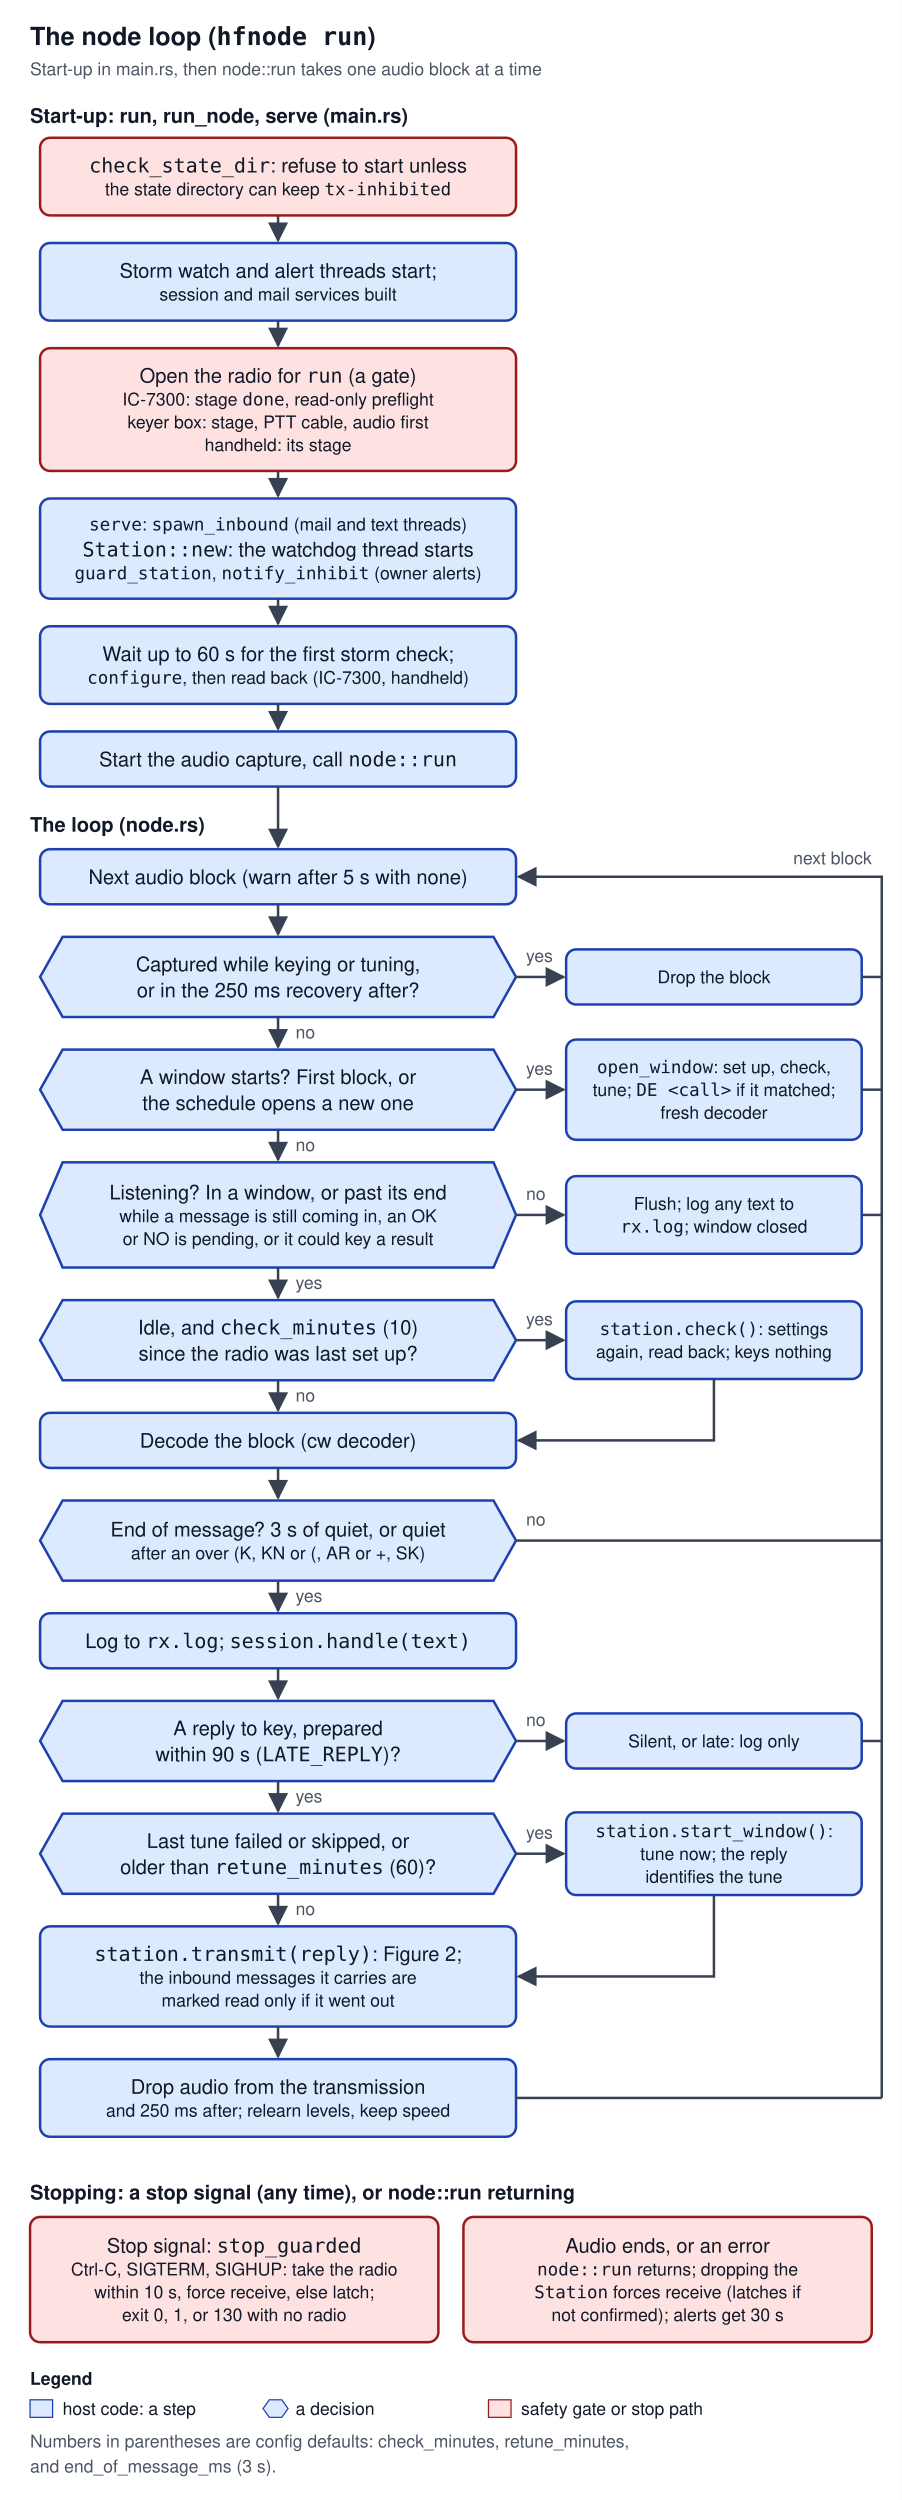
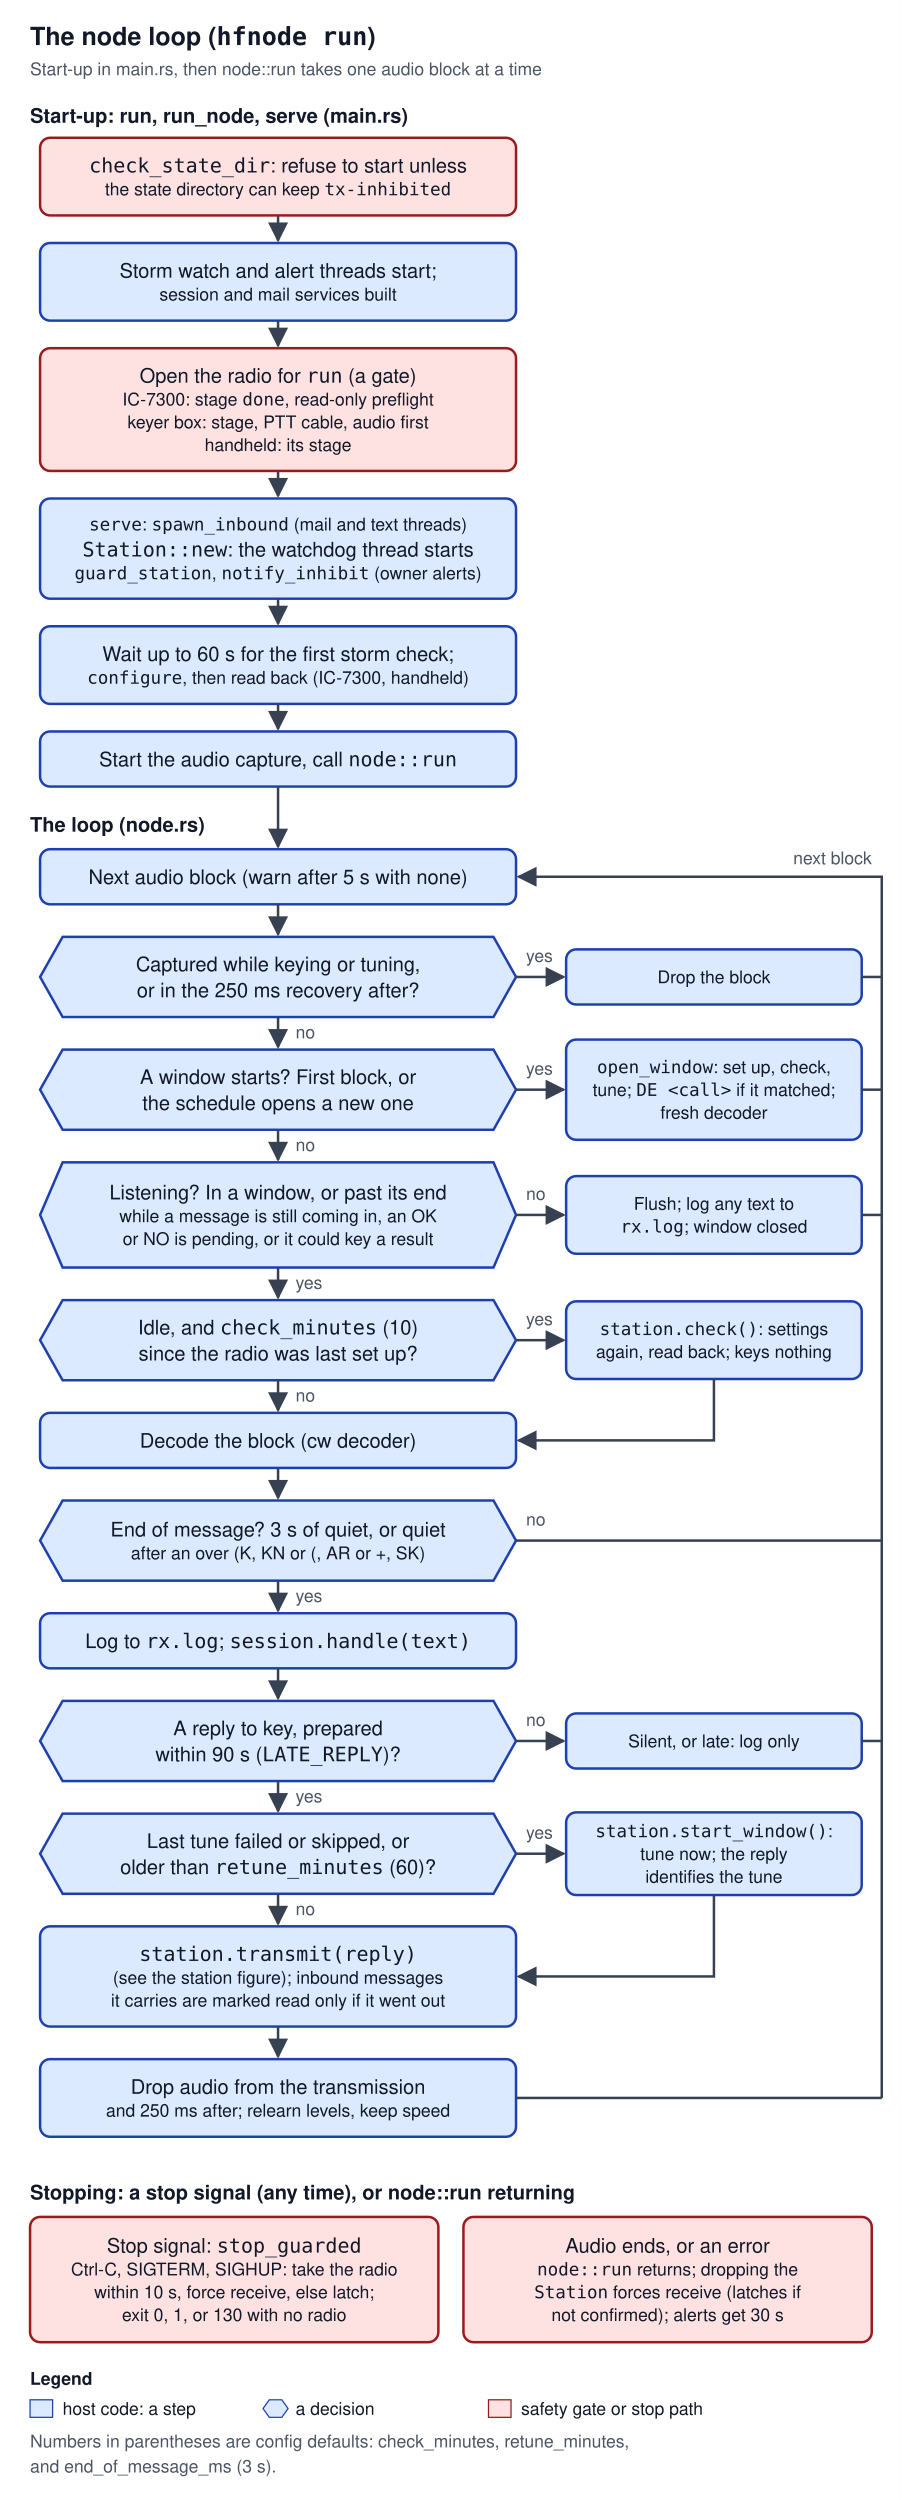
<svg xmlns="http://www.w3.org/2000/svg" viewBox="0 0 720 1996" width="720" height="1996" font-family="Helvetica, Arial, 'Liberation Sans', sans-serif" font-size="16" fill="#111827">
  <defs>
    <marker id="k05loop-arrow" viewBox="0 0 10 10" refX="9" refY="5" markerWidth="8" markerHeight="8" orient="auto-start-reverse">
      <path d="M0,0 L10,5 L0,10 z" fill="#374151" />
    </marker>
  </defs>
  <rect x="0" y="0" width="720" height="1996" fill="#ffffff" />
  <text x="24" y="36" text-anchor="start" font-size="20" fill="#111827" font-weight="bold">The node loop (<tspan font-family="Menlo, Consolas, 'DejaVu Sans Mono', monospace">hfnode run</tspan>)</text>
  <text x="24" y="60" text-anchor="start" font-size="14" fill="#4b5563">Start-up in main.rs, then node::run takes one audio block at a time</text>
  <text x="24" y="98" text-anchor="start" font-size="16" fill="#111827" font-weight="bold">Start-up: run, run_node, serve (main.rs)</text>
  <rect x="32" y="110" width="380" height="62" rx="8" fill="#fee2e2" stroke="#991b1b" stroke-width="2" />
  <text x="222" y="137.7" text-anchor="middle" font-size="16" fill="#111827">
    <tspan font-family="Menlo, Consolas, 'DejaVu Sans Mono', monospace">check_state_dir</tspan>: refuse to start unless</text>
  <text x="222" y="155.9" text-anchor="middle" font-size="14" fill="#111827">the state directory can keep <tspan font-family="Menlo, Consolas, 'DejaVu Sans Mono', monospace">tx-inhibited</tspan>
  </text>
  <path d="M222,172 L222,192" fill="none" stroke="#374151" stroke-width="2" marker-end="url(#k05loop-arrow)" />
  <rect x="32" y="194" width="380" height="62" rx="8" fill="#dbeafe" stroke="#1e40af" stroke-width="2" />
  <text x="222" y="221.7" text-anchor="middle" font-size="16" fill="#111827">Storm watch and alert threads start;</text>
  <text x="222" y="239.9" text-anchor="middle" font-size="14" fill="#111827">session and mail services built</text>
  <path d="M222,256 L222,276" fill="none" stroke="#374151" stroke-width="2" marker-end="url(#k05loop-arrow)" />
  <rect x="32" y="278" width="380" height="98" rx="8" fill="#fee2e2" stroke="#991b1b" stroke-width="2" />
  <text x="222" y="305.5" text-anchor="middle" font-size="16" fill="#111827">Open the radio for <tspan font-family="Menlo, Consolas, 'DejaVu Sans Mono', monospace">run</tspan> (a gate)</text>
  <text x="222" y="323.7" text-anchor="middle" font-size="14" fill="#111827">IC-7300: stage <tspan font-family="Menlo, Consolas, 'DejaVu Sans Mono', monospace">done</tspan>, read-only preflight</text>
  <text x="222" y="341.9" text-anchor="middle" font-size="14" fill="#111827">keyer box: stage, PTT cable, audio first</text>
  <text x="222" y="360.1" text-anchor="middle" font-size="14" fill="#111827">handheld: its stage</text>
  <path d="M222,376 L222,396" fill="none" stroke="#374151" stroke-width="2" marker-end="url(#k05loop-arrow)" />
  <rect x="32" y="398" width="380" height="80" rx="8" fill="#dbeafe" stroke="#1e40af" stroke-width="2" />
  <text x="222" y="423.5" text-anchor="middle" font-size="14" fill="#111827">
    <tspan font-family="Menlo, Consolas, 'DejaVu Sans Mono', monospace">serve</tspan>: <tspan font-family="Menlo, Consolas, 'DejaVu Sans Mono', monospace">spawn_inbound</tspan> (mail and text threads)</text>
  <text x="222" y="444.3" text-anchor="middle" font-size="16" fill="#111827">
    <tspan font-family="Menlo, Consolas, 'DejaVu Sans Mono', monospace">Station::new</tspan>: the watchdog thread starts</text>
  <text x="222" y="462.5" text-anchor="middle" font-size="14" fill="#111827">
    <tspan font-family="Menlo, Consolas, 'DejaVu Sans Mono', monospace">guard_station</tspan>, <tspan font-family="Menlo, Consolas, 'DejaVu Sans Mono', monospace">notify_inhibit</tspan> (owner alerts)</text>
  <path d="M222,478 L222,498" fill="none" stroke="#374151" stroke-width="2" marker-end="url(#k05loop-arrow)" />
  <rect x="32" y="500" width="380" height="62" rx="8" fill="#dbeafe" stroke="#1e40af" stroke-width="2" />
  <text x="222" y="527.7" text-anchor="middle" font-size="16" fill="#111827">Wait up to 60 s for the first storm check;</text>
  <text x="222" y="545.9" text-anchor="middle" font-size="14" fill="#111827">
    <tspan font-family="Menlo, Consolas, 'DejaVu Sans Mono', monospace">configure</tspan>, then read back (IC-7300, handheld)</text>
  <path d="M222,562 L222,582" fill="none" stroke="#374151" stroke-width="2" marker-end="url(#k05loop-arrow)" />
  <rect x="32" y="584" width="380" height="44" rx="8" fill="#dbeafe" stroke="#1e40af" stroke-width="2" />
  <text x="222" y="611.8" text-anchor="middle" font-size="16" fill="#111827">Start the audio capture, call <tspan font-family="Menlo, Consolas, 'DejaVu Sans Mono', monospace">node::run</tspan>
  </text>
  <text x="24" y="664" text-anchor="start" font-size="16" fill="#111827" font-weight="bold">The loop (node.rs)</text>
  <path d="M222,628 L222,676" fill="none" stroke="#374151" stroke-width="2" marker-end="url(#k05loop-arrow)" />
  <rect x="32" y="678" width="380" height="44" rx="8" fill="#dbeafe" stroke="#1e40af" stroke-width="2" />
  <text x="222" y="705.8" text-anchor="middle" font-size="16" fill="#111827">Next audio block (warn after 5 s with none)</text>
  <path d="M222,722 L222,746" fill="none" stroke="#374151" stroke-width="2" marker-end="url(#k05loop-arrow)" />
  <polygon points="32,780 50,748 394,748 412,780 394,812 50,812" fill="#dbeafe" stroke="#1e40af" stroke-width="2" />
  <text x="222" y="775.4" text-anchor="middle" font-size="16" fill="#111827">Captured while keying or tuning,</text>
  <text x="222" y="796.2" text-anchor="middle" font-size="16" fill="#111827">or in the 250 ms recovery after?</text>
  <rect x="452" y="758" width="236" height="44" rx="8" fill="#dbeafe" stroke="#1e40af" stroke-width="2" />
  <text x="570" y="785" text-anchor="middle" font-size="14" fill="#111827">Drop the block</text>
  <path d="M412,780 L450,780" fill="none" stroke="#374151" stroke-width="2" marker-end="url(#k05loop-arrow)" />
  <text x="420" y="768" text-anchor="start" font-size="14" fill="#4b5563">yes</text>
  <path d="M688,780 L704,780" fill="none" stroke="#374151" stroke-width="2" />
  <text x="236" y="829" text-anchor="start" font-size="14" fill="#4b5563">no</text>
  <path d="M222,812 L222,836" fill="none" stroke="#374151" stroke-width="2" marker-end="url(#k05loop-arrow)" />
  <polygon points="32,870 50,838 394,838 412,870 394,902 50,902" fill="#dbeafe" stroke="#1e40af" stroke-width="2" />
  <text x="222" y="865.4" text-anchor="middle" font-size="16" fill="#111827">A window starts? First block, or</text>
  <text x="222" y="886.2" text-anchor="middle" font-size="16" fill="#111827">the schedule opens a new one</text>
  <rect x="452" y="830" width="236" height="80" rx="8" fill="#dbeafe" stroke="#1e40af" stroke-width="2" />
  <text x="570" y="856.8" text-anchor="middle" font-size="14" fill="#111827">
    <tspan font-family="Menlo, Consolas, 'DejaVu Sans Mono', monospace">open_window</tspan>: set up, check,</text>
  <text x="570" y="875" text-anchor="middle" font-size="14" fill="#111827">tune; <tspan font-family="Menlo, Consolas, 'DejaVu Sans Mono', monospace">DE &lt;call&gt;</tspan> if it matched;</text>
  <text x="570" y="893.2" text-anchor="middle" font-size="14" fill="#111827">fresh decoder</text>
  <path d="M412,870 L450,870" fill="none" stroke="#374151" stroke-width="2" marker-end="url(#k05loop-arrow)" />
  <text x="420" y="858" text-anchor="start" font-size="14" fill="#4b5563">yes</text>
  <path d="M688,870 L704,870" fill="none" stroke="#374151" stroke-width="2" />
  <text x="236" y="919" text-anchor="start" font-size="14" fill="#4b5563">no</text>
  <path d="M222,902 L222,926" fill="none" stroke="#374151" stroke-width="2" marker-end="url(#k05loop-arrow)" />
  <polygon points="32,970 50,928 394,928 412,970 394,1012 50,1012" fill="#dbeafe" stroke="#1e40af" stroke-width="2" />
  <text x="222" y="957.6" text-anchor="middle" font-size="16" fill="#111827">Listening? In a window, or past its end</text>
  <text x="222" y="975.8" text-anchor="middle" font-size="14" fill="#111827">while a message is still coming in, an OK</text>
  <text x="222" y="994" text-anchor="middle" font-size="14" fill="#111827">or NO is pending, or it could key a result</text>
  <rect x="452" y="939" width="236" height="62" rx="8" fill="#dbeafe" stroke="#1e40af" stroke-width="2" />
  <text x="570" y="965.9" text-anchor="middle" font-size="14" fill="#111827">Flush; log any text to</text>
  <text x="570" y="984.1" text-anchor="middle" font-size="14" fill="#111827">
    <tspan font-family="Menlo, Consolas, 'DejaVu Sans Mono', monospace">rx.log</tspan>; window closed</text>
  <path d="M412,970 L450,970" fill="none" stroke="#374151" stroke-width="2" marker-end="url(#k05loop-arrow)" />
  <text x="420" y="958" text-anchor="start" font-size="14" fill="#4b5563">no</text>
  <path d="M688,970 L704,970" fill="none" stroke="#374151" stroke-width="2" />
  <text x="236" y="1029" text-anchor="start" font-size="14" fill="#4b5563">yes</text>
  <path d="M222,1012 L222,1036" fill="none" stroke="#374151" stroke-width="2" marker-end="url(#k05loop-arrow)" />
  <polygon points="32,1070 50,1038 394,1038 412,1070 394,1102 50,1102" fill="#dbeafe" stroke="#1e40af" stroke-width="2" />
  <text x="222" y="1065.4" text-anchor="middle" font-size="16" fill="#111827">Idle, and <tspan font-family="Menlo, Consolas, 'DejaVu Sans Mono', monospace">check_minutes</tspan> (10)</text>
  <text x="222" y="1086.2" text-anchor="middle" font-size="16" fill="#111827">since the radio was last set up?</text>
  <rect x="452" y="1039" width="236" height="62" rx="8" fill="#dbeafe" stroke="#1e40af" stroke-width="2" />
  <text x="570" y="1065.9" text-anchor="middle" font-size="14" fill="#111827">
    <tspan font-family="Menlo, Consolas, 'DejaVu Sans Mono', monospace">station.check()</tspan>: settings</text>
  <text x="570" y="1084.1" text-anchor="middle" font-size="14" fill="#111827">again, read back; keys nothing</text>
  <path d="M412,1070 L450,1070" fill="none" stroke="#374151" stroke-width="2" marker-end="url(#k05loop-arrow)" />
  <text x="420" y="1058" text-anchor="start" font-size="14" fill="#4b5563">yes</text>
  <text x="236" y="1119" text-anchor="start" font-size="14" fill="#4b5563">no</text>
  <path d="M222,1102 L222,1126" fill="none" stroke="#374151" stroke-width="2" marker-end="url(#k05loop-arrow)" />
  <path d="M570,1101 L570,1150 L414,1150" fill="none" stroke="#374151" stroke-width="2" marker-end="url(#k05loop-arrow)" />
  <rect x="32" y="1128" width="380" height="44" rx="8" fill="#dbeafe" stroke="#1e40af" stroke-width="2" />
  <text x="222" y="1155.8" text-anchor="middle" font-size="16" fill="#111827">Decode the block (cw decoder)</text>
  <path d="M222,1172 L222,1196" fill="none" stroke="#374151" stroke-width="2" marker-end="url(#k05loop-arrow)" />
  <polygon points="32,1230 50,1198 394,1198 412,1230 394,1262 50,1262" fill="#dbeafe" stroke="#1e40af" stroke-width="2" />
  <text x="222" y="1226.7" text-anchor="middle" font-size="16" fill="#111827">End of message? 3 s of quiet, or quiet</text>
  <text x="222" y="1244.9" text-anchor="middle" font-size="14" fill="#111827">after an over (K, KN or (, AR or +, SK)</text>
  <path d="M412,1230 L704,1230" fill="none" stroke="#374151" stroke-width="2" />
  <text x="420" y="1218" text-anchor="start" font-size="14" fill="#4b5563">no</text>
  <text x="236" y="1279" text-anchor="start" font-size="14" fill="#4b5563">yes</text>
  <path d="M222,1262 L222,1286" fill="none" stroke="#374151" stroke-width="2" marker-end="url(#k05loop-arrow)" />
  <rect x="32" y="1288" width="380" height="44" rx="8" fill="#dbeafe" stroke="#1e40af" stroke-width="2" />
  <text x="222" y="1315.8" text-anchor="middle" font-size="16" fill="#111827">Log to <tspan font-family="Menlo, Consolas, 'DejaVu Sans Mono', monospace">rx.log</tspan>; <tspan font-family="Menlo, Consolas, 'DejaVu Sans Mono', monospace">session.handle(text)</tspan>
  </text>
  <path d="M222,1332 L222,1356" fill="none" stroke="#374151" stroke-width="2" marker-end="url(#k05loop-arrow)" />
  <polygon points="32,1390 50,1358 394,1358 412,1390 394,1422 50,1422" fill="#dbeafe" stroke="#1e40af" stroke-width="2" />
  <text x="222" y="1385.4" text-anchor="middle" font-size="16" fill="#111827">A reply to key, prepared</text>
  <text x="222" y="1406.2" text-anchor="middle" font-size="16" fill="#111827">within 90 s (<tspan font-family="Menlo, Consolas, 'DejaVu Sans Mono', monospace">LATE_REPLY</tspan>)?</text>
  <rect x="452" y="1368" width="236" height="44" rx="8" fill="#dbeafe" stroke="#1e40af" stroke-width="2" />
  <text x="570" y="1395" text-anchor="middle" font-size="14" fill="#111827">Silent, or late: log only</text>
  <path d="M412,1390 L450,1390" fill="none" stroke="#374151" stroke-width="2" marker-end="url(#k05loop-arrow)" />
  <text x="420" y="1378" text-anchor="start" font-size="14" fill="#4b5563">no</text>
  <path d="M688,1390 L704,1390" fill="none" stroke="#374151" stroke-width="2" />
  <text x="236" y="1439" text-anchor="start" font-size="14" fill="#4b5563">yes</text>
  <path d="M222,1422 L222,1446" fill="none" stroke="#374151" stroke-width="2" marker-end="url(#k05loop-arrow)" />
  <polygon points="32,1480 50,1448 394,1448 412,1480 394,1512 50,1512" fill="#dbeafe" stroke="#1e40af" stroke-width="2" />
  <text x="222" y="1475.4" text-anchor="middle" font-size="16" fill="#111827">Last tune failed or skipped, or</text>
  <text x="222" y="1496.2" text-anchor="middle" font-size="16" fill="#111827">older than <tspan font-family="Menlo, Consolas, 'DejaVu Sans Mono', monospace">retune_minutes</tspan> (60)?</text>
  <rect x="452" y="1447" width="236" height="66" rx="8" fill="#dbeafe" stroke="#1e40af" stroke-width="2" />
  <text x="570" y="1466.8" text-anchor="middle" font-size="14" fill="#111827">
    <tspan font-family="Menlo, Consolas, 'DejaVu Sans Mono', monospace">station.start_window()</tspan>:</text>
  <text x="570" y="1485" text-anchor="middle" font-size="14" fill="#111827">tune now; the reply</text>
  <text x="570" y="1503.2" text-anchor="middle" font-size="14" fill="#111827">identifies the tune</text>
  <path d="M412,1480 L450,1480" fill="none" stroke="#374151" stroke-width="2" marker-end="url(#k05loop-arrow)" />
  <text x="420" y="1468" text-anchor="start" font-size="14" fill="#4b5563">yes</text>
  <text x="236" y="1529" text-anchor="start" font-size="14" fill="#4b5563">no</text>
  <path d="M222,1512 L222,1536" fill="none" stroke="#374151" stroke-width="2" marker-end="url(#k05loop-arrow)" />
  <path d="M570,1513 L570,1578 L414,1578" fill="none" stroke="#374151" stroke-width="2" marker-end="url(#k05loop-arrow)" />
  <rect x="32" y="1538" width="380" height="80" rx="8" fill="#dbeafe" stroke="#1e40af" stroke-width="2" />
  <text x="222" y="1565.6" text-anchor="middle" font-size="16" fill="#111827">
-     <tspan font-family="Menlo, Consolas, 'DejaVu Sans Mono', monospace">station.transmit(reply)</tspan>: Figure 2;</text>
-   <text x="222" y="1583.8" text-anchor="middle" font-size="14" fill="#111827">the inbound messages it carries are</text>
-   <text x="222" y="1602" text-anchor="middle" font-size="14" fill="#111827">marked read only if it went out</text>
+     <tspan font-family="Menlo, Consolas, 'DejaVu Sans Mono', monospace">station.transmit(reply)</tspan>
+   </text>
+   <text x="222" y="1583.8" text-anchor="middle" font-size="14" fill="#111827">(see the station figure); inbound messages</text>
+   <text x="222" y="1602" text-anchor="middle" font-size="14" fill="#111827">it carries are marked read only if it went out</text>
  <path d="M222,1618 L222,1642" fill="none" stroke="#374151" stroke-width="2" marker-end="url(#k05loop-arrow)" />
  <rect x="32" y="1644" width="380" height="62" rx="8" fill="#dbeafe" stroke="#1e40af" stroke-width="2" />
  <text x="222" y="1671.7" text-anchor="middle" font-size="16" fill="#111827">Drop audio from the transmission</text>
  <text x="222" y="1689.9" text-anchor="middle" font-size="14" fill="#111827">and 250 ms after; relearn levels, keep speed</text>
  <path d="M412,1675 L704,1675" fill="none" stroke="#374151" stroke-width="2" />
  <path d="M704,1675 L704,700 L414,700" fill="none" stroke="#374151" stroke-width="2" marker-end="url(#k05loop-arrow)" />
  <text x="696" y="690" text-anchor="end" font-size="14" fill="#4b5563">next block</text>
  <text x="24" y="1756" text-anchor="start" font-size="16" fill="#111827" font-weight="bold">Stopping: a stop signal (any time), or node::run returning</text>
  <rect x="24" y="1770" width="326" height="100" rx="8" fill="#fee2e2" stroke="#991b1b" stroke-width="2" />
  <text x="187" y="1798.5" text-anchor="middle" font-size="16" fill="#111827">Stop signal: <tspan font-family="Menlo, Consolas, 'DejaVu Sans Mono', monospace">stop_guarded</tspan>
  </text>
  <text x="187" y="1816.7" text-anchor="middle" font-size="14" fill="#111827">Ctrl-C, SIGTERM, SIGHUP: take the radio</text>
  <text x="187" y="1834.9" text-anchor="middle" font-size="14" fill="#111827">within 10 s, force receive, else latch;</text>
  <text x="187" y="1853.1" text-anchor="middle" font-size="14" fill="#111827">exit 0, 1, or 130 with no radio</text>
  <rect x="370" y="1770" width="326" height="100" rx="8" fill="#fee2e2" stroke="#991b1b" stroke-width="2" />
  <text x="533" y="1798.5" text-anchor="middle" font-size="16" fill="#111827">Audio ends, or an error</text>
  <text x="533" y="1816.7" text-anchor="middle" font-size="14" fill="#111827">
    <tspan font-family="Menlo, Consolas, 'DejaVu Sans Mono', monospace">node::run</tspan> returns; dropping the</text>
  <text x="533" y="1834.9" text-anchor="middle" font-size="14" fill="#111827">
    <tspan font-family="Menlo, Consolas, 'DejaVu Sans Mono', monospace">Station</tspan> forces receive (latches if</text>
  <text x="533" y="1853.1" text-anchor="middle" font-size="14" fill="#111827">not confirmed); alerts get 30 s</text>
  <text x="24" y="1904" text-anchor="start" font-size="14" fill="#111827" font-weight="bold">Legend</text>
  <rect x="24" y="1916" width="18" height="14" rx="0" fill="#dbeafe" stroke="#1e40af" stroke-width="1" />
  <text x="50" y="1928" text-anchor="start" font-size="14" fill="#111827">host code: a step</text>
  <polygon points="210,1923 215,1916 225,1916 230,1923 225,1930 215,1930" fill="#dbeafe" stroke="#1e40af" />
  <text x="236" y="1928" text-anchor="start" font-size="14" fill="#111827">a decision</text>
  <rect x="390" y="1916" width="18" height="14" rx="0" fill="#fee2e2" stroke="#991b1b" stroke-width="1" />
  <text x="416" y="1928" text-anchor="start" font-size="14" fill="#111827">safety gate or stop path</text>
  <text x="24" y="1954" text-anchor="start" font-size="14" fill="#4b5563">Numbers in parentheses are config defaults: check_minutes, retune_minutes,</text>
  <text x="24" y="1974" text-anchor="start" font-size="14" fill="#4b5563">and end_of_message_ms (3 s).</text>
</svg>
